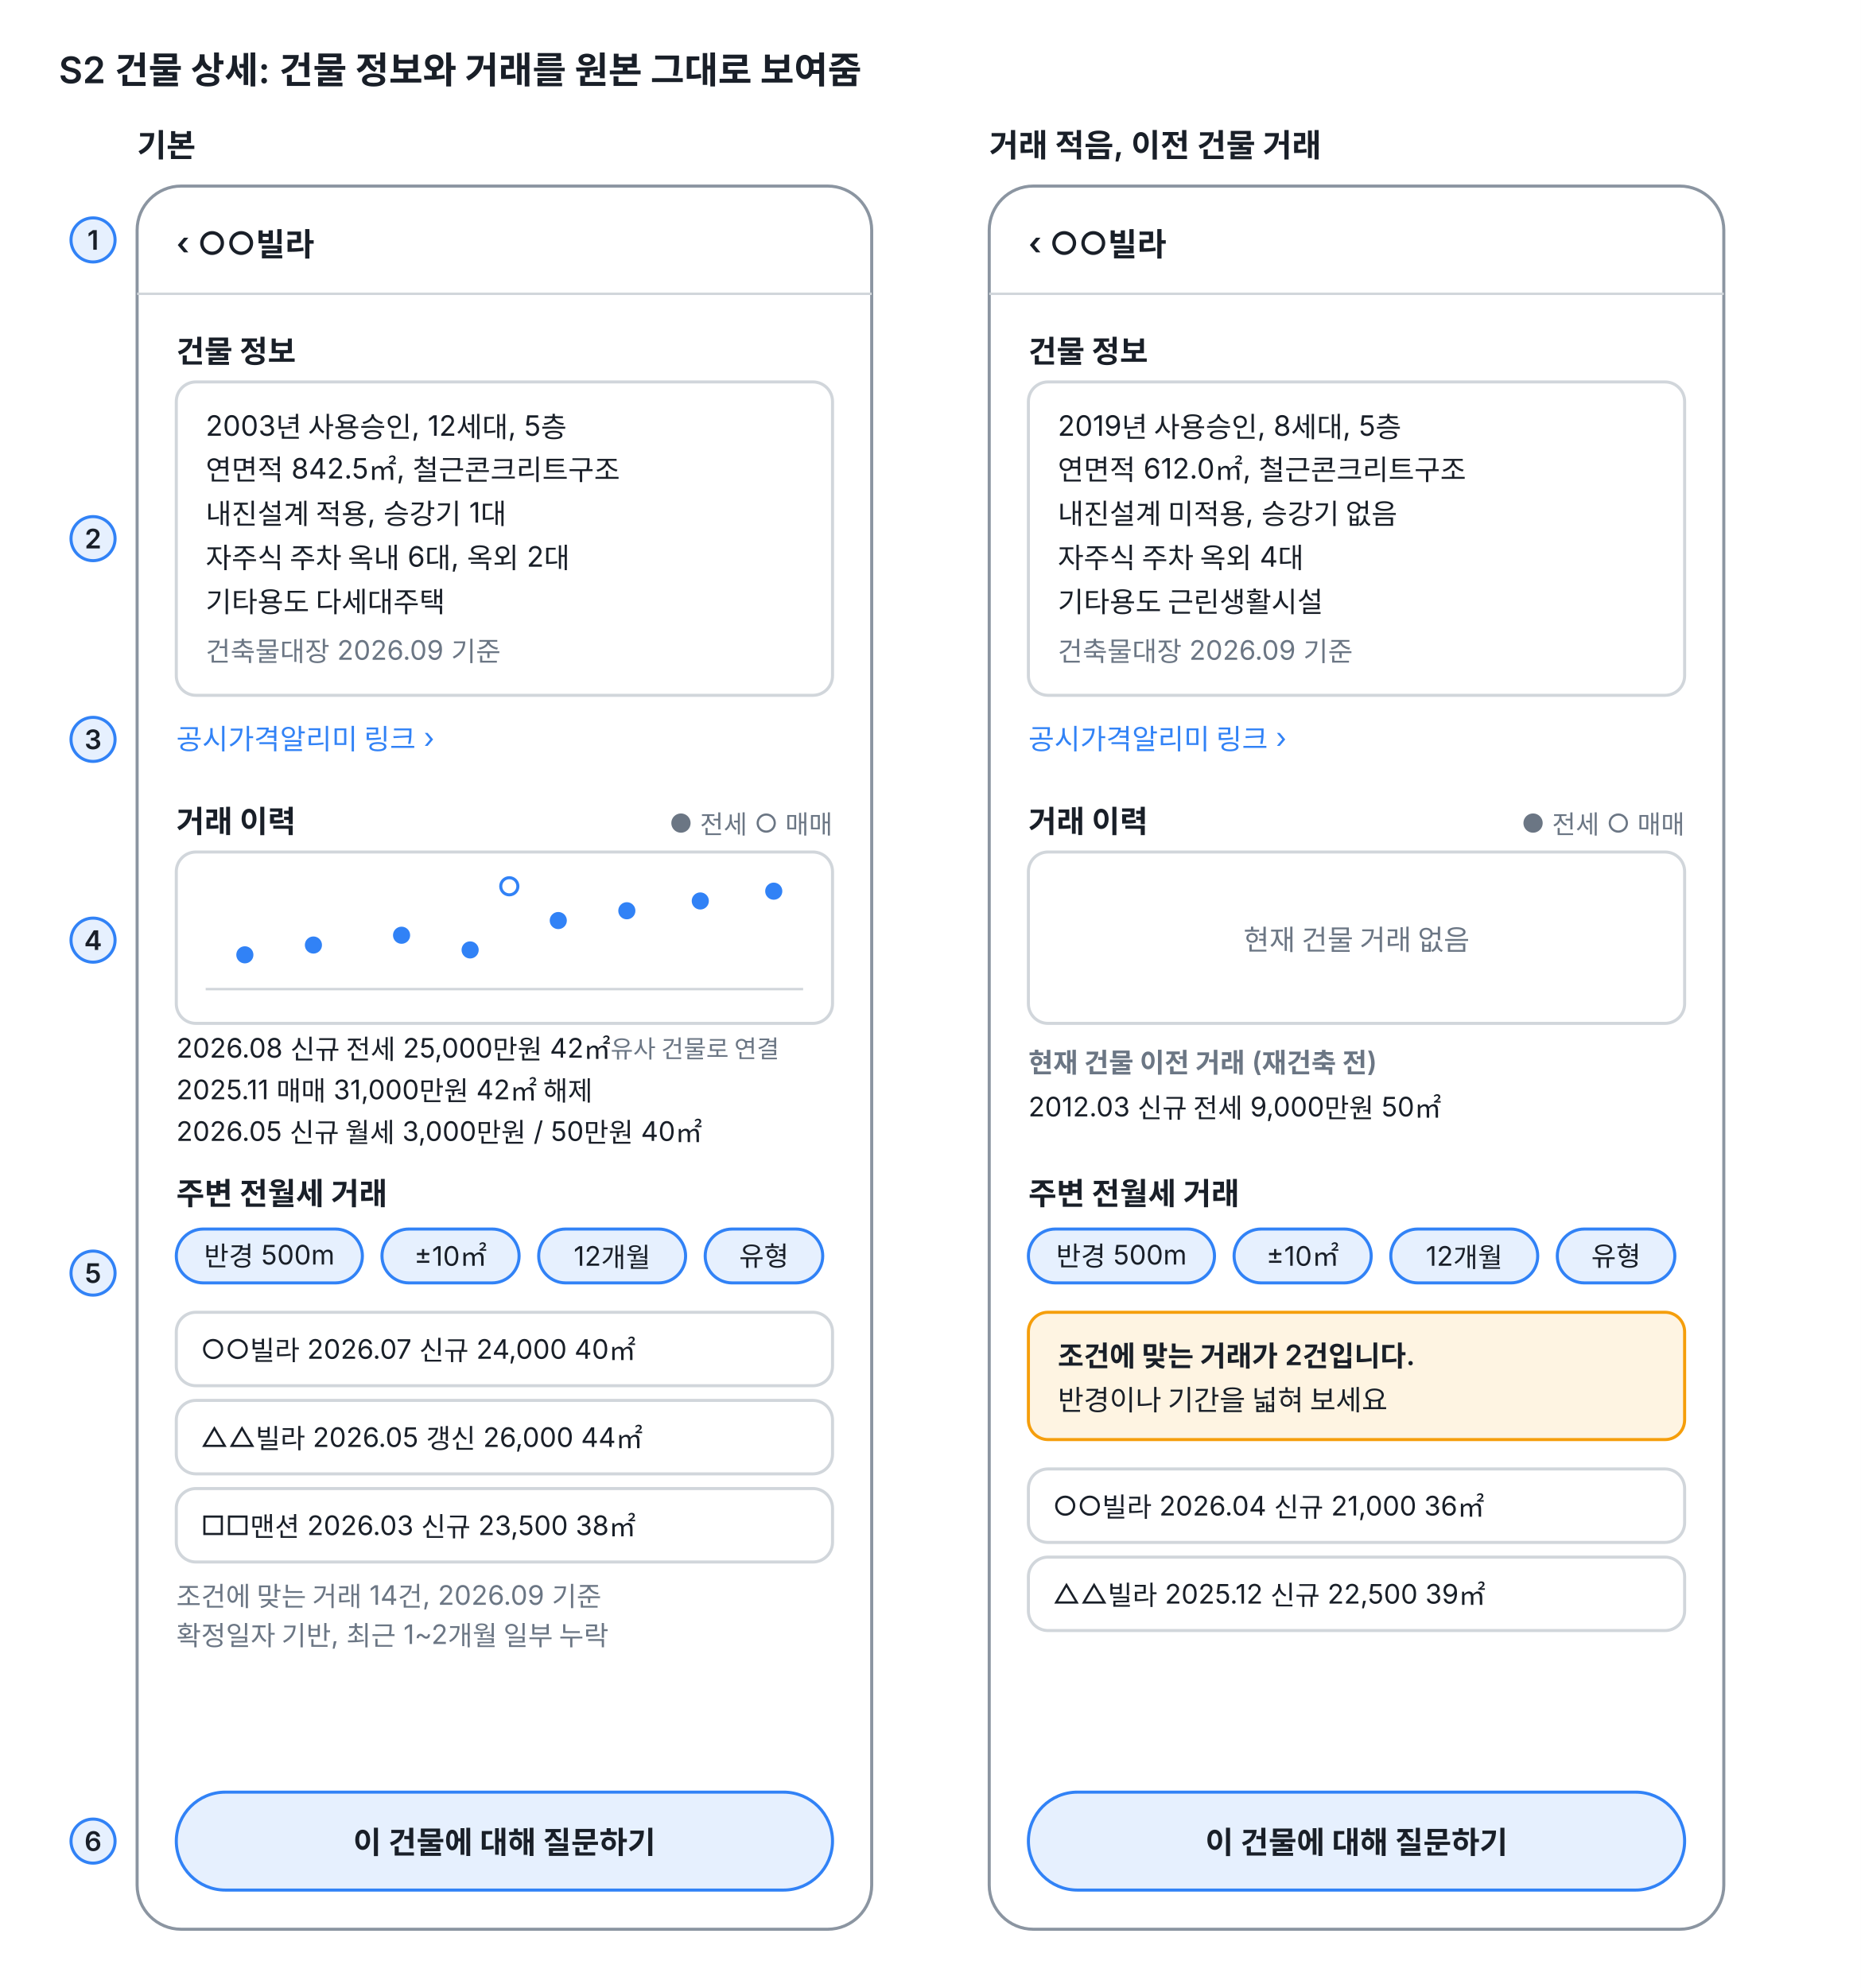
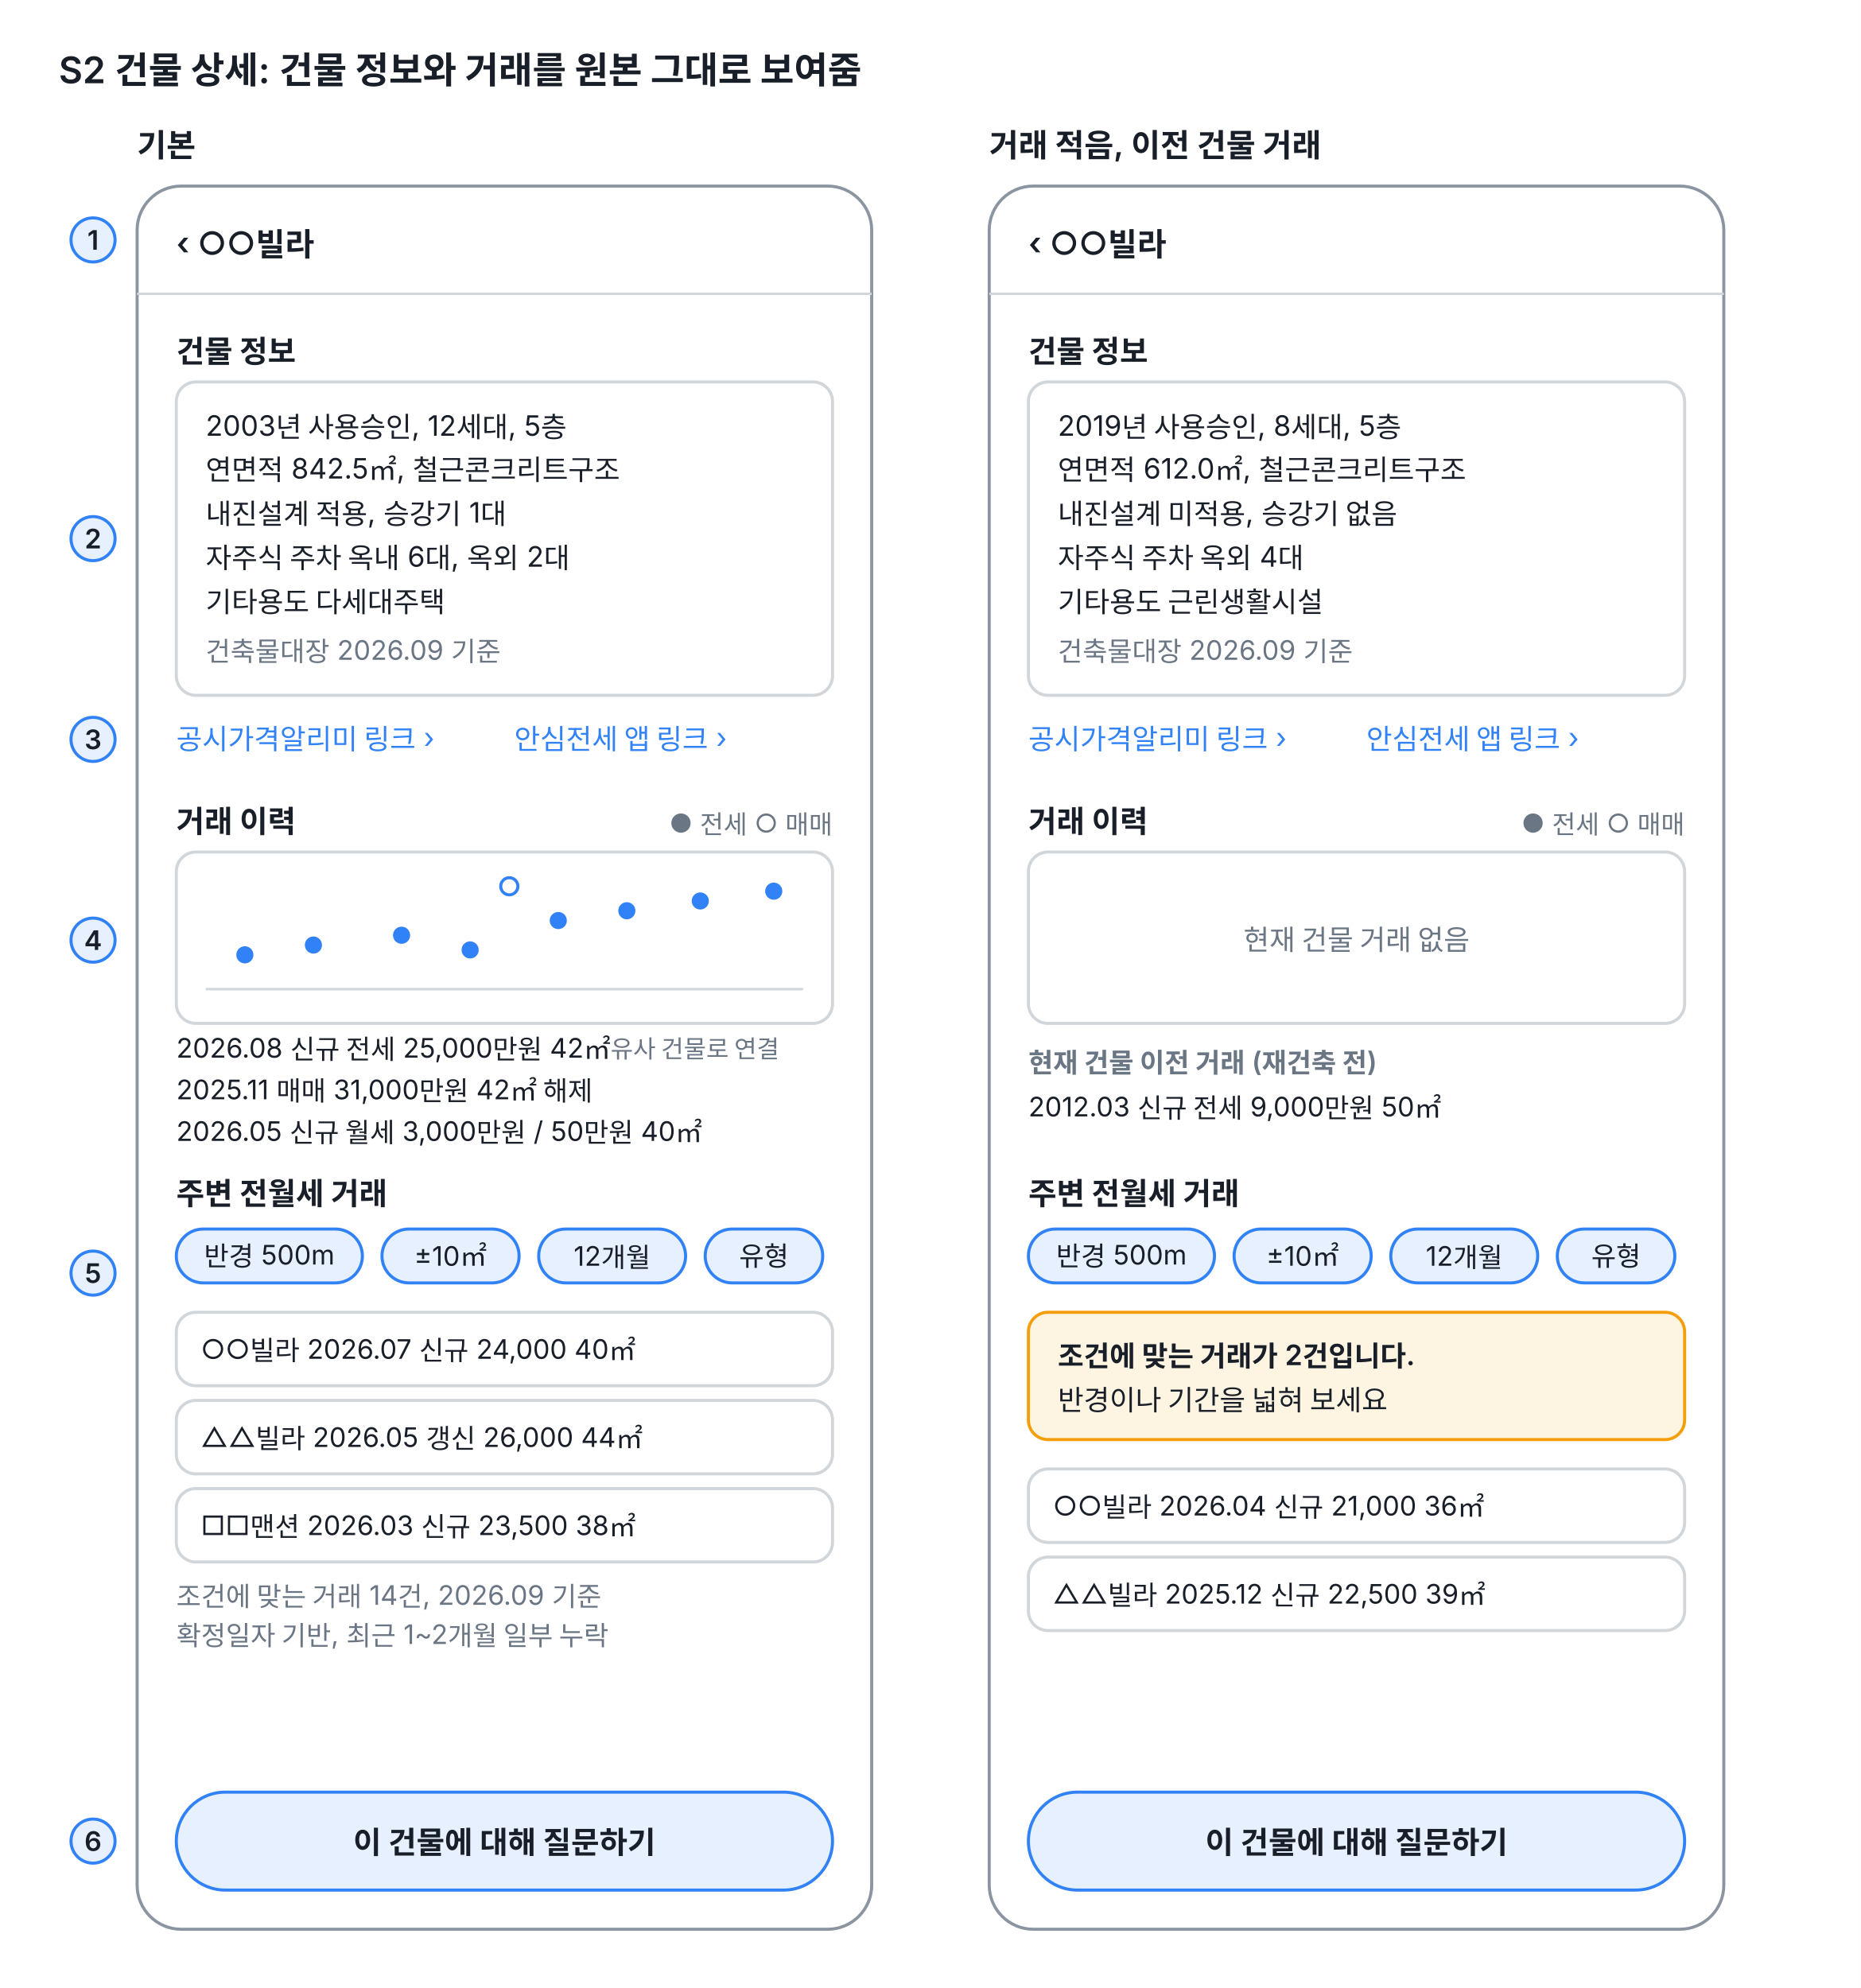
<svg xmlns="http://www.w3.org/2000/svg" font-family="-apple-system, 'Apple SD Gothic Neo', 'Noto Sans KR', sans-serif" viewBox="0 0 760 812" role="img" aria-label="S2 건물 상세: 건물 정보와 거래를 원본 그대로 보여줌" font-size="12">
  <rect width="100%" height="100%" fill="#ffffff" />
  <text x="24" y="34" font-size="15" font-weight="600" fill="#191f28">S2 건물 상세: 건물 정보와 거래를 원본 그대로 보여줌</text>
  <text x="56" y="64" font-size="13" font-weight="600" fill="#191f28">기본</text>
  <text x="404" y="64" font-size="13" font-weight="600" fill="#191f28">거래 적음, 이전 건물 거래</text>
  <g>
    <rect x="56" y="76" width="300" height="712" rx="18" fill="none" stroke="#8b95a1" stroke-width="1.25" />
    <line x1="56" x2="356" y1="120" y2="120" stroke="#d1d6db" />
    <text x="72" y="104" font-size="13" font-weight="600" fill="#191f28">‹ ○○빌라</text>
    <text x="72" y="148" font-size="12.5" font-weight="600" fill="#191f28">건물 정보</text>
    <rect x="72" y="156" width="268" height="128" rx="8" fill="none" stroke="#d1d6db" stroke-width="1.25" />
    <text x="84" y="178" font-size="11.5" fill="#191f28">2003년 사용승인, 12세대, 5층</text>
    <text x="84" y="196" font-size="11.5" fill="#191f28">연면적 842.5㎡, 철근콘크리트구조</text>
    <text x="84" y="214" font-size="11.5" fill="#191f28">내진설계 적용, 승강기 1대</text>
    <text x="84" y="232" font-size="11.5" fill="#191f28">자주식 주차 옥내 6대, 옥외 2대</text>
    <text x="84" y="250" font-size="11.5" fill="#191f28">기타용도 다세대주택</text>
    <text x="84" y="270" font-size="11" fill="#6b7684">건축물대장 2026.09 기준</text>
    <text x="72" y="306" font-size="11.5" fill="#3182f6">공시가격알리미 링크 ›</text>
+     <text x="210" y="306" font-size="11.5" fill="#3182f6">안심전세 앱 링크 ›</text>
    <text x="72" y="340" font-size="12.5" font-weight="600" fill="#191f28">거래 이력</text>
    <text x="340" y="340" font-size="10.5" text-anchor="end" fill="#6b7684">● 전세  ○ 매매</text>
    <rect x="72" y="348" width="268" height="70" rx="8" fill="none" stroke="#d1d6db" stroke-width="1.25" />
    <line x1="84" x2="328" y1="404" y2="404" stroke="#d1d6db" />
    <circle cx="100" cy="390" r="3.5" fill="#3182f6" />
    <circle cx="128" cy="386" r="3.5" fill="#3182f6" />
    <circle cx="164" cy="382" r="3.5" fill="#3182f6" />
    <circle cx="192" cy="388" r="3.5" fill="#3182f6" />
    <circle cx="228" cy="376" r="3.5" fill="#3182f6" />
    <circle cx="256" cy="372" r="3.5" fill="#3182f6" />
    <circle cx="286" cy="368" r="3.5" fill="#3182f6" />
    <circle cx="316" cy="364" r="3.5" fill="#3182f6" />
    <circle cx="208" cy="362" r="3.5" fill="none" stroke="#3182f6" stroke-width="1.25" />
    <text x="72" y="432" font-size="11" fill="#191f28">2026.08  신규 전세  25,000만원  42㎡<tspan fill="#6b7684" font-size="10">  유사 건물로 연결</tspan>
    </text>
    <text x="72" y="449" font-size="11" fill="#191f28">2025.11  매매  31,000만원  42㎡  해제</text>
    <text x="72" y="466" font-size="11" fill="#191f28">2026.05  신규 월세  3,000만원 / 50만원  40㎡</text>
    <text x="72" y="492" font-size="12.5" font-weight="600" fill="#191f28">주변 전월세 거래</text>
    <rect x="72" y="502" width="76" height="22" rx="11" fill="#3182f6" fill-opacity="0.12" stroke="#3182f6" stroke-width="1.25" />
    <text x="110.0" y="517" font-size="11" text-anchor="middle" fill="#191f28">반경 500m</text>
    <rect x="156" y="502" width="56" height="22" rx="11" fill="#3182f6" fill-opacity="0.12" stroke="#3182f6" stroke-width="1.25" />
    <text x="184.0" y="517" font-size="11" text-anchor="middle" fill="#191f28">±10㎡</text>
    <rect x="220" y="502" width="60" height="22" rx="11" fill="#3182f6" fill-opacity="0.12" stroke="#3182f6" stroke-width="1.25" />
    <text x="250.0" y="517" font-size="11" text-anchor="middle" fill="#191f28">12개월</text>
    <rect x="288" y="502" width="48" height="22" rx="11" fill="#3182f6" fill-opacity="0.12" stroke="#3182f6" stroke-width="1.25" />
    <text x="312.0" y="517" font-size="11" text-anchor="middle" fill="#191f28">유형</text>
    <rect x="72" y="536" width="268" height="30" rx="8" fill="none" stroke="#d1d6db" stroke-width="1.25" />
    <text x="82" y="555" font-size="11" fill="#191f28">○○빌라  2026.07  신규  24,000  40㎡</text>
    <rect x="72" y="572" width="268" height="30" rx="8" fill="none" stroke="#d1d6db" stroke-width="1.25" />
    <text x="82" y="591" font-size="11" fill="#191f28">△△빌라  2026.05  갱신  26,000  44㎡</text>
    <rect x="72" y="608" width="268" height="30" rx="8" fill="none" stroke="#d1d6db" stroke-width="1.25" />
    <text x="82" y="627" font-size="11" fill="#191f28">□□맨션  2026.03  신규  23,500  38㎡</text>
    <text x="72" y="656" font-size="11" fill="#6b7684">조건에 맞는 거래 14건, 2026.09 기준</text>
    <text x="72" y="672" font-size="11" fill="#6b7684">확정일자 기반, 최근 1~2개월 일부 누락</text>
    <rect x="72" y="732" width="268" height="40" rx="20" fill="#3182f6" fill-opacity="0.12" stroke="#3182f6" stroke-width="1.25" />
    <text x="206.0" y="757" font-size="12.5" font-weight="600" text-anchor="middle" fill="#191f28">이 건물에 대해 질문하기</text>
  </g>
  <circle cx="38" cy="98" r="9" fill="#3182f6" fill-opacity="0.12" stroke="#3182f6" stroke-width="1.25" />
  <text x="38" y="102" font-size="11" font-weight="600" text-anchor="middle" fill="#191f28">1</text>
  <circle cx="38" cy="220" r="9" fill="#3182f6" fill-opacity="0.12" stroke="#3182f6" stroke-width="1.25" />
  <text x="38" y="224" font-size="11" font-weight="600" text-anchor="middle" fill="#191f28">2</text>
  <circle cx="38" cy="302" r="9" fill="#3182f6" fill-opacity="0.12" stroke="#3182f6" stroke-width="1.25" />
  <text x="38" y="306" font-size="11" font-weight="600" text-anchor="middle" fill="#191f28">3</text>
  <circle cx="38" cy="384" r="9" fill="#3182f6" fill-opacity="0.12" stroke="#3182f6" stroke-width="1.25" />
  <text x="38" y="388" font-size="11" font-weight="600" text-anchor="middle" fill="#191f28">4</text>
  <circle cx="38" cy="520" r="9" fill="#3182f6" fill-opacity="0.12" stroke="#3182f6" stroke-width="1.25" />
  <text x="38" y="524" font-size="11" font-weight="600" text-anchor="middle" fill="#191f28">5</text>
  <circle cx="38" cy="752" r="9" fill="#3182f6" fill-opacity="0.12" stroke="#3182f6" stroke-width="1.25" />
  <text x="38" y="756" font-size="11" font-weight="600" text-anchor="middle" fill="#191f28">6</text>
  <g>
    <rect x="404" y="76" width="300" height="712" rx="18" fill="none" stroke="#8b95a1" stroke-width="1.25" />
    <line x1="404" x2="704" y1="120" y2="120" stroke="#d1d6db" />
    <text x="420" y="104" font-size="13" font-weight="600" fill="#191f28">‹ ○○빌라</text>
    <text x="420" y="148" font-size="12.5" font-weight="600" fill="#191f28">건물 정보</text>
    <rect x="420" y="156" width="268" height="128" rx="8" fill="none" stroke="#d1d6db" stroke-width="1.25" />
    <text x="432" y="178" font-size="11.5" fill="#191f28">2019년 사용승인, 8세대, 5층</text>
    <text x="432" y="196" font-size="11.5" fill="#191f28">연면적 612.0㎡, 철근콘크리트구조</text>
    <text x="432" y="214" font-size="11.5" fill="#191f28">내진설계 미적용, 승강기 없음</text>
    <text x="432" y="232" font-size="11.5" fill="#191f28">자주식 주차 옥외 4대</text>
    <text x="432" y="250" font-size="11.5" fill="#191f28">기타용도 근린생활시설</text>
    <text x="432" y="270" font-size="11" fill="#6b7684">건축물대장 2026.09 기준</text>
    <text x="420" y="306" font-size="11.5" fill="#3182f6">공시가격알리미 링크 ›</text>
+     <text x="558" y="306" font-size="11.5" fill="#3182f6">안심전세 앱 링크 ›</text>
    <text x="420" y="340" font-size="12.5" font-weight="600" fill="#191f28">거래 이력</text>
    <text x="688" y="340" font-size="10.5" text-anchor="end" fill="#6b7684">● 전세  ○ 매매</text>
    <rect x="420" y="348" width="268" height="70" rx="8" fill="none" stroke="#d1d6db" stroke-width="1.25" />
    <text x="554.0" y="388" font-size="11.5" text-anchor="middle" fill="#6b7684">현재 건물 거래 없음</text>
    <text x="420" y="438" font-size="11" font-weight="600" fill="#6b7684">현재 건물 이전 거래 (재건축 전)</text>
    <text x="420" y="456" font-size="11" fill="#191f28">2012.03  신규 전세  9,000만원  50㎡</text>
    <text x="420" y="492" font-size="12.5" font-weight="600" fill="#191f28">주변 전월세 거래</text>
    <rect x="420" y="502" width="76" height="22" rx="11" fill="#3182f6" fill-opacity="0.12" stroke="#3182f6" stroke-width="1.25" />
    <text x="458.0" y="517" font-size="11" text-anchor="middle" fill="#191f28">반경 500m</text>
    <rect x="504" y="502" width="56" height="22" rx="11" fill="#3182f6" fill-opacity="0.12" stroke="#3182f6" stroke-width="1.25" />
    <text x="532.0" y="517" font-size="11" text-anchor="middle" fill="#191f28">±10㎡</text>
    <rect x="568" y="502" width="60" height="22" rx="11" fill="#3182f6" fill-opacity="0.12" stroke="#3182f6" stroke-width="1.25" />
    <text x="598.0" y="517" font-size="11" text-anchor="middle" fill="#191f28">12개월</text>
    <rect x="636" y="502" width="48" height="22" rx="11" fill="#3182f6" fill-opacity="0.12" stroke="#3182f6" stroke-width="1.25" />
    <text x="660.0" y="517" font-size="11" text-anchor="middle" fill="#191f28">유형</text>
    <rect x="420" y="536" width="268" height="52" rx="8" fill="#f59e0b" fill-opacity="0.12" stroke="#f59e0b" stroke-width="1.25" />
    <text x="432" y="558" font-size="11.5" font-weight="600" fill="#191f28">조건에 맞는 거래가 2건입니다.</text>
    <text x="432" y="576" font-size="11.5" fill="#191f28">반경이나 기간을 넓혀 보세요</text>
    <rect x="420" y="600" width="268" height="30" rx="8" fill="none" stroke="#d1d6db" stroke-width="1.25" />
    <text x="430" y="619" font-size="11" fill="#191f28">○○빌라  2026.04  신규  21,000  36㎡</text>
    <rect x="420" y="636" width="268" height="30" rx="8" fill="none" stroke="#d1d6db" stroke-width="1.25" />
    <text x="430" y="655" font-size="11" fill="#191f28">△△빌라  2025.12  신규  22,500  39㎡</text>
    <rect x="420" y="732" width="268" height="40" rx="20" fill="#3182f6" fill-opacity="0.12" stroke="#3182f6" stroke-width="1.25" />
    <text x="554.0" y="757" font-size="12.5" font-weight="600" text-anchor="middle" fill="#191f28">이 건물에 대해 질문하기</text>
  </g>
</svg>
